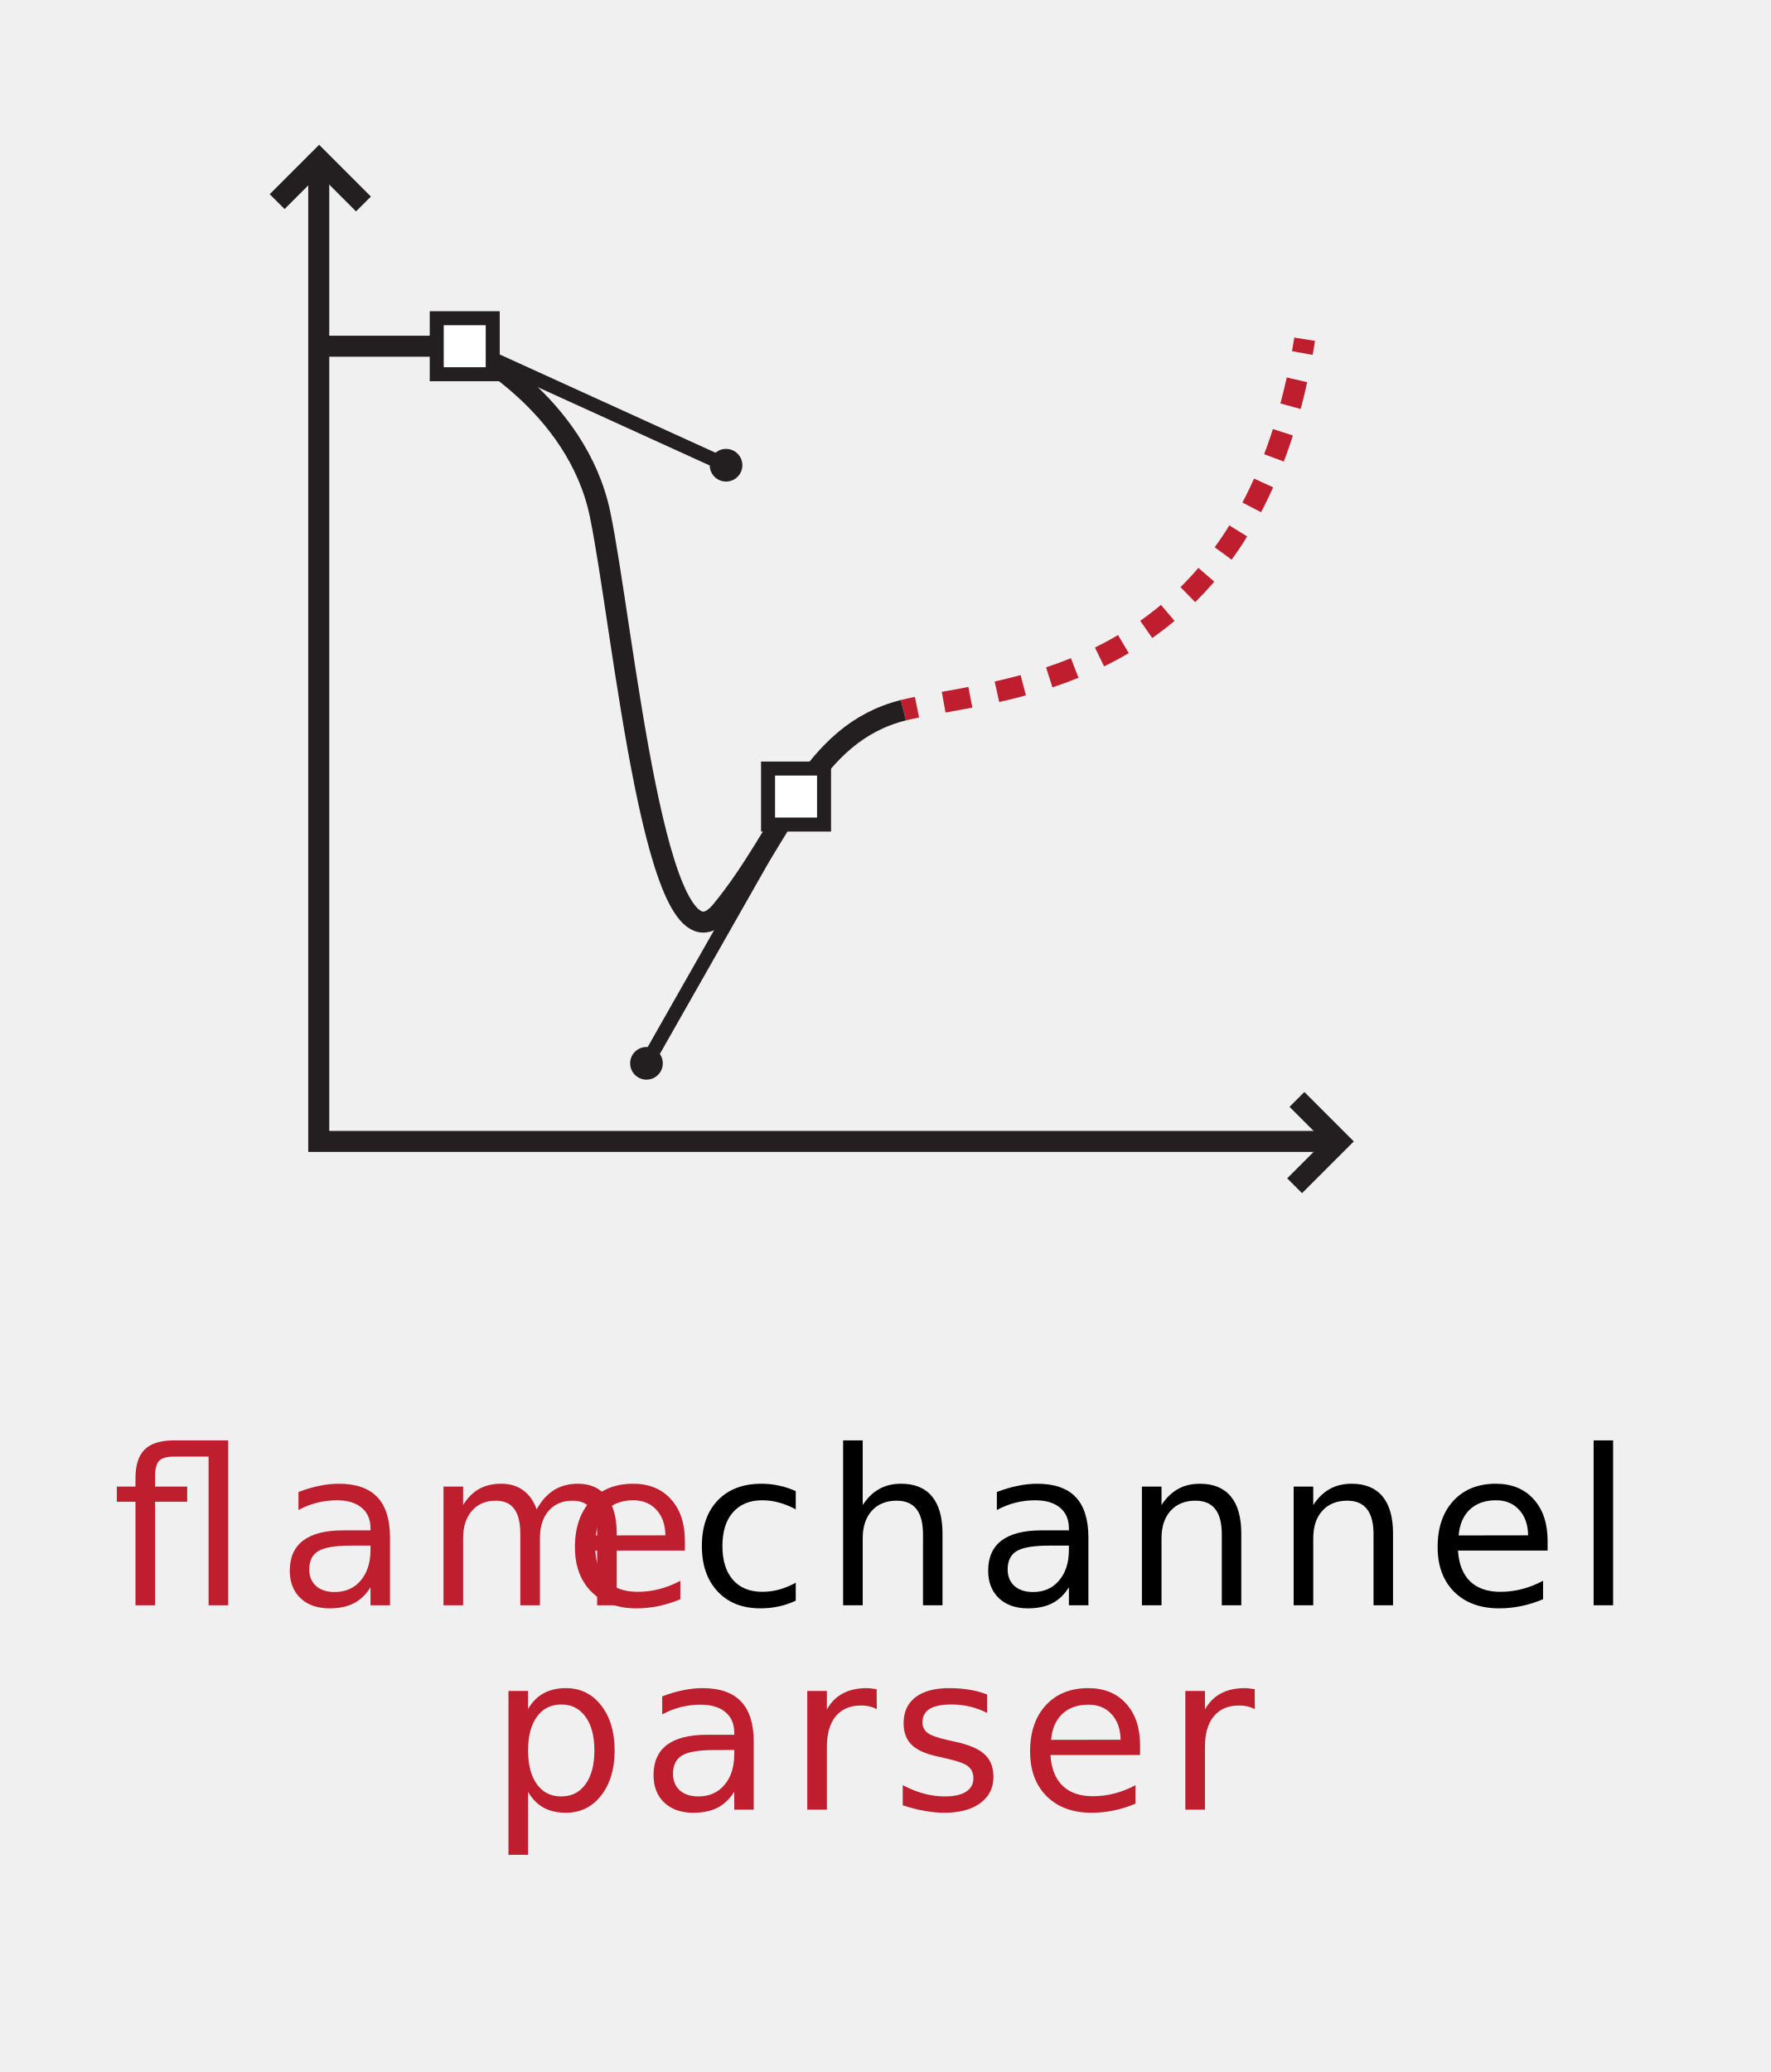
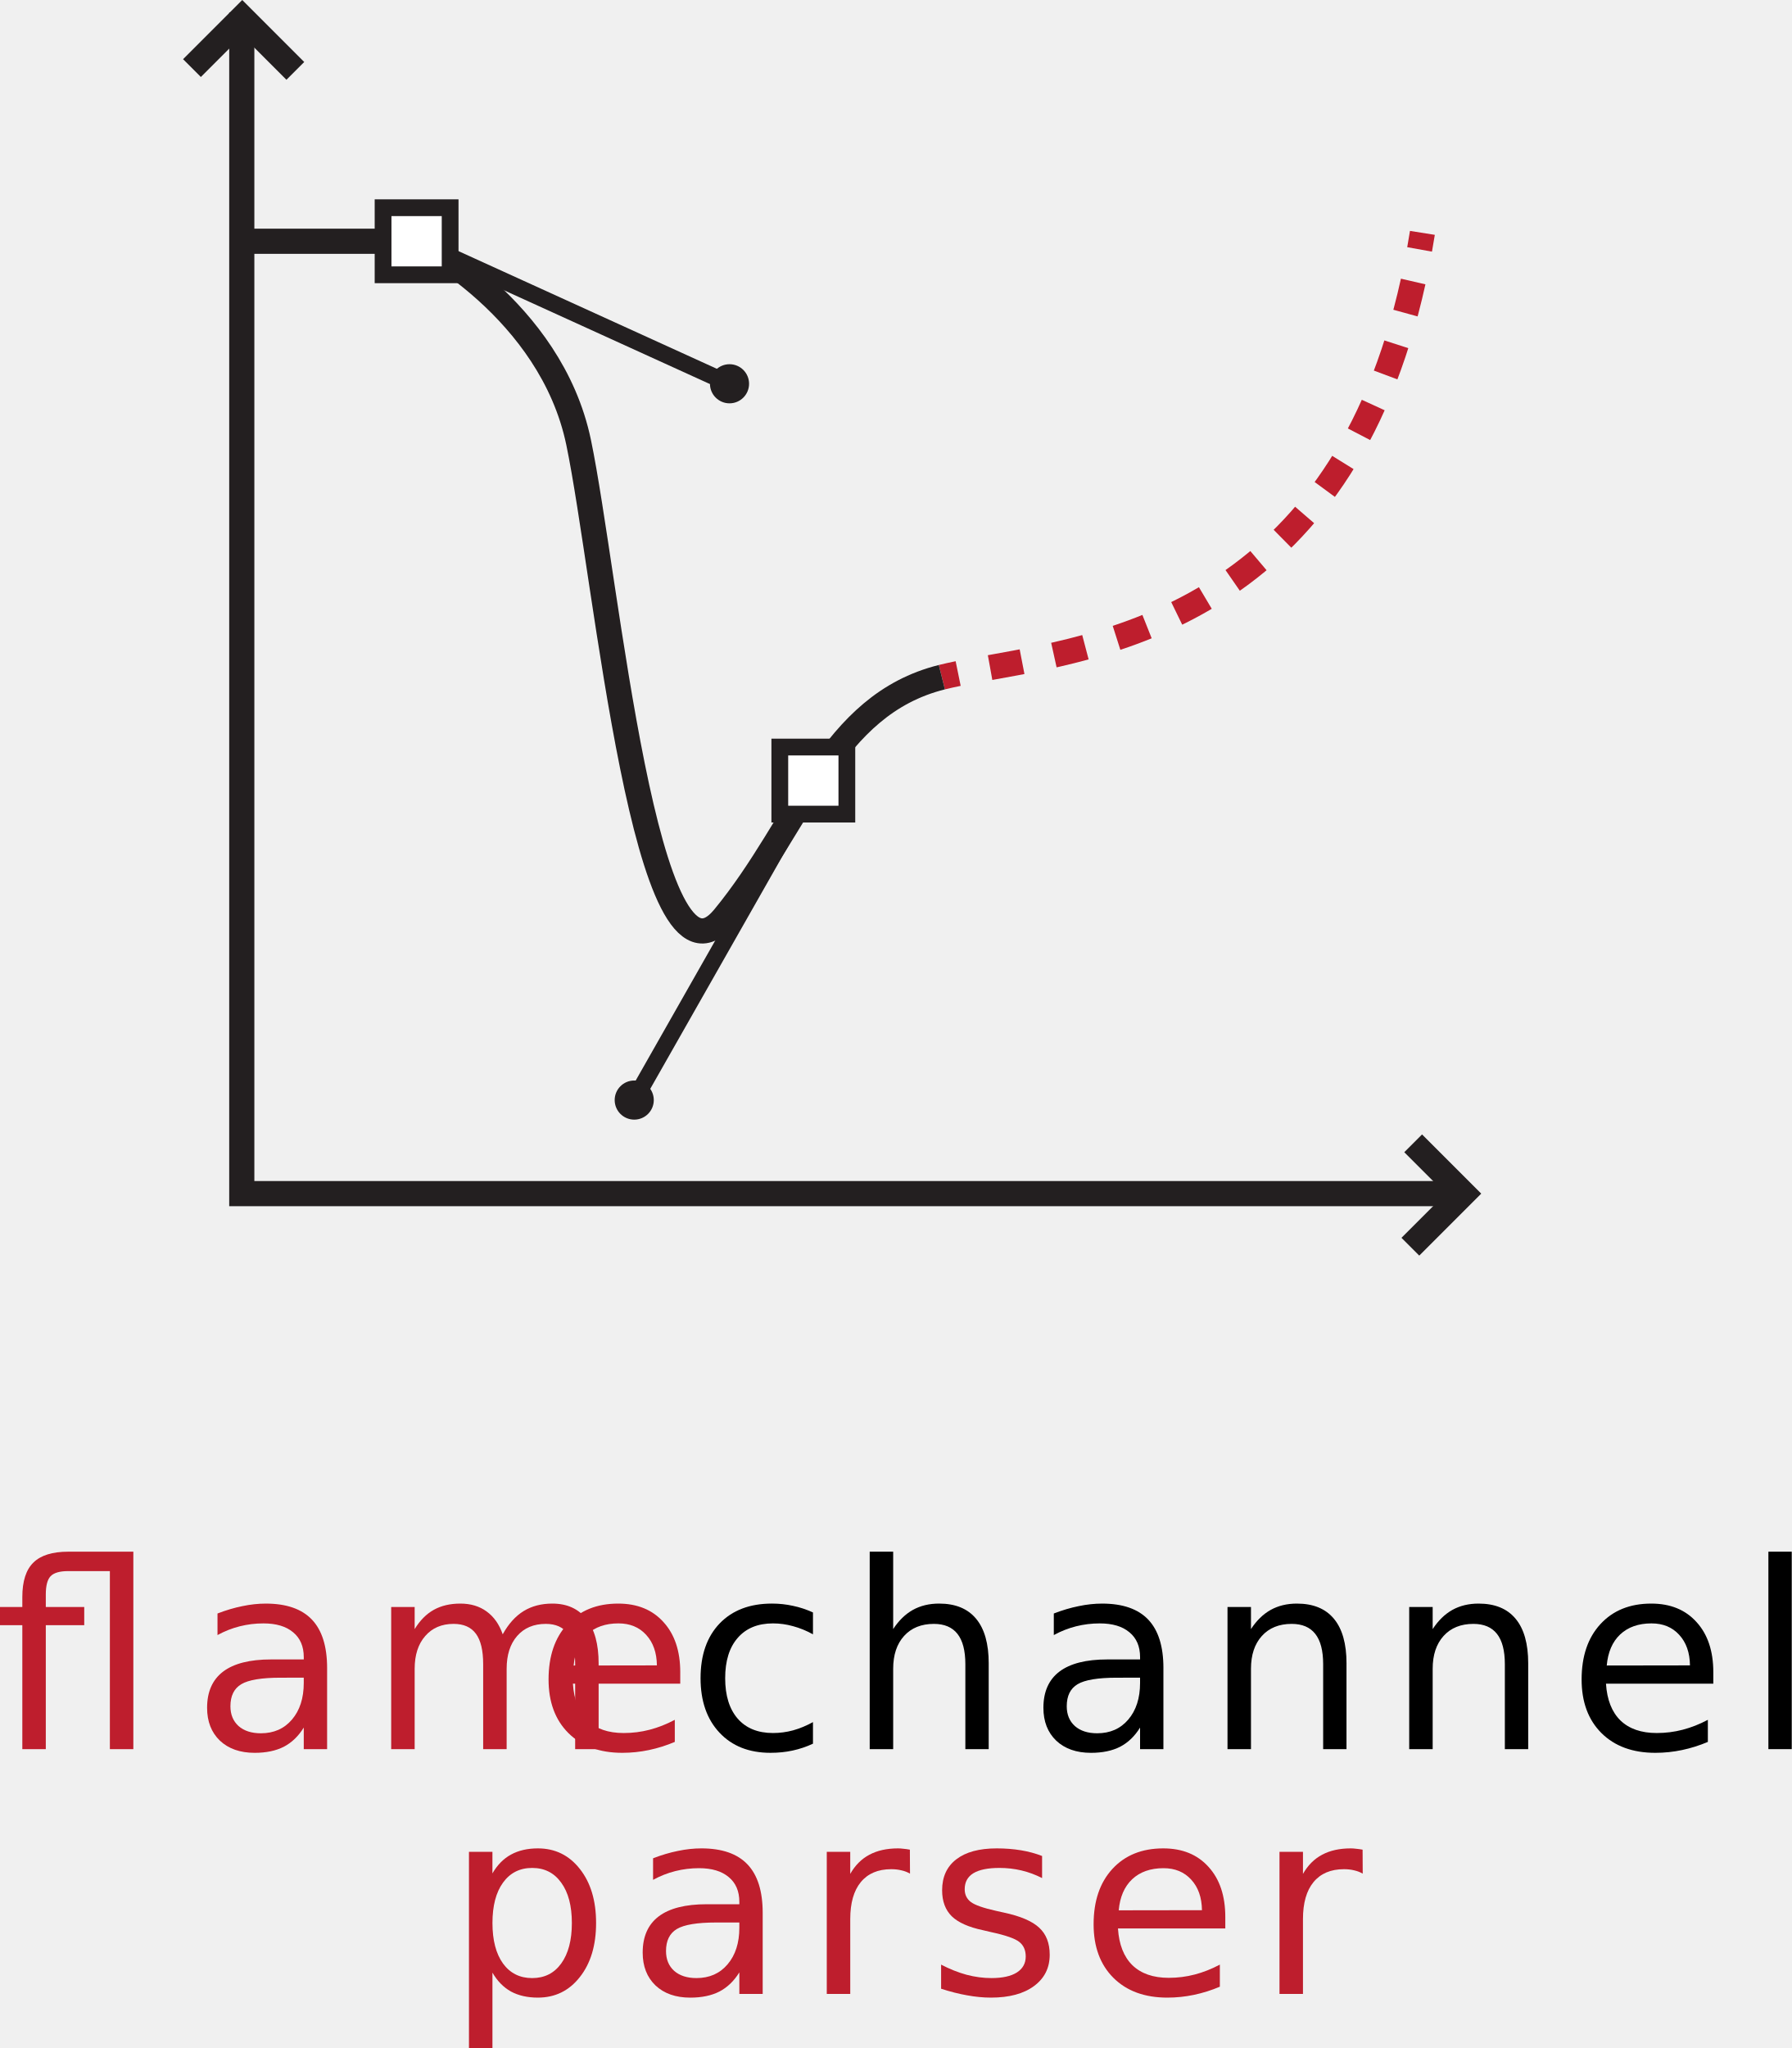
- <svg xmlns="http://www.w3.org/2000/svg" id="svg44" xml:space="preserve" enable-background="new 600 288 253 296" overflow="visible" viewBox="600 288 253 296" height="296px" width="253px" y="0px" x="0px" version="1.1">
+ <svg xmlns="http://www.w3.org/2000/svg" id="svg44" xml:space="preserve" enable-background="new 600 288 253 296" overflow="visible" viewBox="600 288 213.771 244.289" height="244.289" width="213.771" y="0px" x="0px" version="1.1">
  <defs id="defs2">
</defs>
-   <rect id="rect4" height="310" width="931" fill="#FFFFFF" display="none" />
-   <line id="line6" y2="354.461" x2="703.73" y1="337.461" x1="666.396" stroke-width="2" stroke="#231F20" fill="none" />
-   <polyline id="polyline8" points="639.595,316.805 645.595,310.805 651.928,317.139 " stroke-width="3" stroke="#231F20" fill="none" />
-   <polyline id="polyline10" points="645.539,310.178 645.539,451.061 791.294,451.061 " stroke-width="3" stroke="#231F20" fill="none" />
-   <path id="path12" d="M729.062,389.461c0.604-0.15,1.255-0.295,1.947-0.436" stroke-width="3" stroke="#BE1E2D" fill="none" />
-   <path id="path14" d="M734.819,388.314  c15.412-2.76,42.825-7.609,50.882-47.971" stroke-dasharray="3.878,3.878" stroke-width="3" stroke="#BE1E2D" fill="none" />
-   <path id="path16" d="M786.062,338.434c0.117-0.648,0.229-1.307,0.335-1.973" stroke-width="3" stroke="#BE1E2D" fill="none" />
-   <path id="path18" d="M645.729,337.461h20.667c0,0,16,8,19.333,24s7.999,68,17.333,56.667  s12.666-25.334,26-28.667" stroke-width="3" stroke="#231F20" fill="none" />
-   <circle id="circle20" r="2.333" cy="354.461" cx="703.73" fill="#231F20" />
-   <line id="line22" y2="439.902" x2="692.362" y1="404.237" x1="712.63" stroke-width="2" stroke="#231F20" fill="none" />
-   <circle id="circle24" r="2.333" cy="439.903" cx="692.362" fill="#231F20" />
-   <rect id="rect26" height="8" width="8" stroke-width="2" stroke="#231F20" fill="#FFFFFF" y="397.794" x="709.73" />
-   <polyline id="polyline28" points="785.294,445.061 791.294,451.061 784.96,457.395 " stroke-width="3" stroke="#231F20" fill="none" />
-   <g id="text38" style="" transform="translate(615.9805,517.3242)" aria-label="flamechannelparser">
+   <line id="line6" y2="333.777" x2="687.038" y1="316.777" x1="649.704" stroke-width="2" stroke="#231f20" fill="none" />
+   <polyline id="polyline8" points="639.595,316.805 645.595,310.805 651.928,317.139 " stroke-width="3" stroke="#231f20" fill="none" transform="translate(-16.69193,-20.6836)" />
+   <polyline id="polyline10" points="645.539,310.178 645.539,451.061 791.294,451.061 " stroke-width="3" stroke="#231f20" fill="none" transform="translate(-16.69193,-20.6836)" />
+   <path id="path12" d="m 712.37,368.777 c 0.604,-0.15 1.255,-0.295 1.947,-0.436" stroke-width="3" stroke="#be1e2d" fill="none" />
+   <path id="path14" d="m 718.127,367.63 c 15.412,-2.76 42.825,-7.609 50.882,-47.971" stroke-dasharray="3.878, 3.878" stroke-width="3" stroke="#be1e2d" fill="none" />
+   <path id="path16" d="m 769.37,317.75 c 0.117,-0.648 0.229,-1.307 0.335,-1.973" stroke-width="3" stroke="#be1e2d" fill="none" />
+   <path id="path18" d="m 629.037,316.777 h 20.667 c 0,0 16,8 19.333,24 3.333,16 7.999,68 17.333,56.667 9.334,-11.333 12.666,-25.334 26,-28.667" stroke-width="3" stroke="#231f20" fill="none" />
+   <circle id="circle20" r="2.333" cy="333.777" cx="687.038" fill="#231f20" />
+   <line id="line22" y2="419.218" x2="675.67" y1="383.553" x1="695.938" stroke-width="2" stroke="#231f20" fill="none" />
+   <circle id="circle24" r="2.333" cy="419.219" cx="675.67" fill="#231f20" />
+   <rect id="rect26" height="8" width="8" stroke-width="2" stroke="#231f20" fill="#ffffff" y="377.11" x="693.038" />
+   <polyline id="polyline28" points="785.294,445.061 791.294,451.061 784.96,457.395 " stroke-width="3" stroke="#231f20" fill="none" transform="translate(-16.69193,-20.6836)" />
+   <g id="text38" transform="translate(599.2886,496.6406)" aria-label="flamechannelparser">
    <path id="path50" style="font-size:31px;font-family:MyriadPro-Regular;letter-spacing:2;fill:#be1e2d" d="M 8.87,-23.553 H 16.62 V 0 H 13.82 V -21.237 H 8.84 q -1.499,0 -2.089,0.605 -0.575,0.605 -0.575,2.18 v 1.499 h 4.586 v 2.165 H 6.176 V 0 H 3.375 V -14.789 H 0.711 v -2.165 H 3.375 v -1.181 q 0,-2.831 1.317,-4.117 1.317,-1.302 4.178,-1.302 z" />
    <path id="path52" style="font-size:31px;font-family:MyriadPro-Regular;letter-spacing:2;fill:#be1e2d" d="m 34.183,-8.522 q -3.375,0 -4.677,0.772 -1.302,0.772 -1.302,2.634 0,1.483 0.969,2.361 0.984,0.863 2.664,0.863 2.316,0 3.708,-1.635 1.408,-1.65 1.408,-4.375 v -0.621 z m 5.555,-1.15 V 0 h -2.785 v -2.573 q -0.954,1.544 -2.376,2.286 -1.423,0.727 -3.481,0.727 -2.604,0 -4.147,-1.453 -1.529,-1.468 -1.529,-3.92 0,-2.861 1.907,-4.314 1.922,-1.453 5.722,-1.453 h 3.905 v -0.272 q 0,-1.922 -1.271,-2.967 -1.256,-1.06 -3.542,-1.06 -1.453,0 -2.831,0.348 -1.377,0.348 -2.649,1.044 v -2.573 q 1.529,-0.59 2.967,-0.878 1.438,-0.303 2.8,-0.303 3.678,0 5.495,1.907 1.816,1.907 1.816,5.782 z" />
    <path id="path54" style="font-size:31px;font-family:MyriadPro-Regular;letter-spacing:2;fill:#be1e2d" d="m 60.689,-13.699 q 1.044,-1.877 2.498,-2.77 1.453,-0.893 3.421,-0.893 2.649,0 4.087,1.862 1.438,1.847 1.438,5.268 V 0 h -2.8 v -10.142 q 0,-2.437 -0.863,-3.618 -0.863,-1.181 -2.634,-1.181 -2.165,0 -3.421,1.438 -1.256,1.438 -1.256,3.92 V 0 H 58.358 v -10.142 q 0,-2.452 -0.863,-3.618 -0.863,-1.181 -2.664,-1.181 -2.134,0 -3.391,1.453 -1.256,1.438 -1.256,3.905 V 0 h -2.8 v -16.953 h 2.8 v 2.634 q 0.954,-1.559 2.286,-2.301 1.332,-0.742 3.164,-0.742 1.847,0 3.133,0.938 1.302,0.938 1.922,2.725 z" />
    <path id="path56" style="font-size:31px;font-family:MyriadPro-Regular;letter-spacing:2;fill:#be1e2d" d="m 81.871,-9.173 v 1.362 H 69.066 q 0.182,2.876 1.726,4.39 1.559,1.499 4.329,1.499 1.604,0 3.103,-0.394 1.514,-0.394 2.997,-1.181 v 2.634 q -1.499,0.636 -3.073,0.969 -1.574,0.333 -3.194,0.333 -4.057,0 -6.433,-2.361 -2.361,-2.361 -2.361,-6.388 0,-4.163 2.24,-6.6 2.255,-2.452 6.07,-2.452 3.421,0 5.404,2.21 1.998,2.195 1.998,5.979 z m -2.785,-0.817 q -0.03,-2.286 -1.287,-3.648 -1.241,-1.362 -3.3,-1.362 -2.331,0 -3.739,1.317 -1.393,1.317 -1.604,3.708 z" />
    <path id="path58" style="font-size:31px;font-family:MyriadPro-Regular;letter-spacing:2" d="m 97.706,-16.302 v 2.604 q -1.181,-0.651 -2.376,-0.969 -1.181,-0.333 -2.392,-0.333 -2.709,0 -4.208,1.726 -1.499,1.71 -1.499,4.813 0,3.103 1.499,4.829 1.499,1.71 4.208,1.71 1.211,0 2.392,-0.318 1.196,-0.333 2.376,-0.984 v 2.573 q -1.166,0.545 -2.422,0.817 -1.241,0.272 -2.649,0.272 -3.83,0 -6.085,-2.407 -2.255,-2.407 -2.255,-6.494 0,-4.147 2.271,-6.524 2.286,-2.376 6.251,-2.376 1.287,0 2.513,0.272 1.226,0.257 2.376,0.787 z" />
    <path id="path60" style="font-size:31px;font-family:MyriadPro-Regular;letter-spacing:2" d="M 118.672,-10.232 V 0 h -2.785 v -10.142 q 0,-2.407 -0.938,-3.603 -0.938,-1.196 -2.815,-1.196 -2.255,0 -3.557,1.438 -1.302,1.438 -1.302,3.92 V 0 h -2.8 v -23.553 h 2.8 v 9.233 q 0.999,-1.529 2.346,-2.286 1.362,-0.757 3.133,-0.757 2.921,0 4.42,1.816 1.499,1.801 1.499,5.313 z" />
    <path id="path62" style="font-size:31px;font-family:MyriadPro-Regular;letter-spacing:2" d="m 133.962,-8.522 q -3.375,0 -4.677,0.772 -1.302,0.772 -1.302,2.634 0,1.483 0.969,2.361 0.984,0.863 2.664,0.863 2.316,0 3.708,-1.635 1.408,-1.65 1.408,-4.375 v -0.621 z m 5.555,-1.15 V 0 h -2.785 v -2.573 q -0.954,1.544 -2.376,2.286 -1.423,0.727 -3.481,0.727 -2.604,0 -4.147,-1.453 -1.529,-1.468 -1.529,-3.92 0,-2.861 1.907,-4.314 1.922,-1.453 5.722,-1.453 h 3.905 v -0.272 q 0,-1.922 -1.271,-2.967 -1.256,-1.06 -3.542,-1.06 -1.453,0 -2.831,0.348 -1.377,0.348 -2.649,1.044 v -2.573 q 1.529,-0.59 2.967,-0.878 1.438,-0.303 2.8,-0.303 3.678,0 5.495,1.907 1.816,1.907 1.816,5.782 z" />
    <path id="path64" style="font-size:31px;font-family:MyriadPro-Regular;letter-spacing:2" d="M 161.361,-10.232 V 0 h -2.785 v -10.142 q 0,-2.407 -0.938,-3.603 -0.938,-1.196 -2.815,-1.196 -2.255,0 -3.557,1.438 -1.302,1.438 -1.302,3.92 V 0 h -2.8 v -16.953 h 2.8 v 2.634 q 0.999,-1.529 2.346,-2.286 1.362,-0.757 3.133,-0.757 2.921,0 4.42,1.816 1.499,1.801 1.499,5.313 z" />
    <path id="path66" style="font-size:31px;font-family:MyriadPro-Regular;letter-spacing:2" d="M 183.039,-10.232 V 0 h -2.785 v -10.142 q 0,-2.407 -0.938,-3.603 -0.938,-1.196 -2.815,-1.196 -2.255,0 -3.557,1.438 -1.302,1.438 -1.302,3.92 V 0 h -2.8 v -16.953 h 2.8 v 2.634 q 0.999,-1.529 2.346,-2.286 1.362,-0.757 3.133,-0.757 2.921,0 4.42,1.816 1.499,1.801 1.499,5.313 z" />
    <path id="path68" style="font-size:31px;font-family:MyriadPro-Regular;letter-spacing:2" d="m 205.125,-9.173 v 1.362 h -12.806 q 0.182,2.876 1.726,4.39 1.559,1.499 4.329,1.499 1.604,0 3.103,-0.394 1.514,-0.394 2.997,-1.181 v 2.634 q -1.499,0.636 -3.073,0.969 -1.574,0.333 -3.194,0.333 -4.057,0 -6.433,-2.361 -2.361,-2.361 -2.361,-6.388 0,-4.163 2.24,-6.6 2.255,-2.452 6.07,-2.452 3.421,0 5.404,2.21 1.998,2.195 1.998,5.979 z m -2.785,-0.817 q -0.03,-2.286 -1.287,-3.648 -1.241,-1.362 -3.3,-1.362 -2.331,0 -3.739,1.317 -1.393,1.317 -1.604,3.708 z" />
    <path id="path70" style="font-size:31px;font-family:MyriadPro-Regular;letter-spacing:2" d="m 211.697,-23.553 h 2.785 V 0 h -2.785 z" />
    <path id="path72" style="font-size:31px;font-family:MyriadPro-Regular;letter-spacing:2;fill:#be1e2d" d="m 59.464,26.657 v 8.991 H 56.663 V 12.247 h 2.8 v 2.573 q 0.878,-1.514 2.21,-2.24 1.347,-0.742 3.209,-0.742 3.088,0 5.01,2.452 1.938,2.452 1.938,6.448 0,3.996 -1.938,6.448 -1.922,2.452 -5.01,2.452 -1.862,0 -3.209,-0.727 -1.332,-0.742 -2.21,-2.255 z m 9.476,-5.918 q 0,-3.073 -1.271,-4.813 -1.256,-1.756 -3.466,-1.756 -2.21,0 -3.481,1.756 -1.256,1.741 -1.256,4.813 0,3.073 1.256,4.829 1.271,1.741 3.481,1.741 2.21,0 3.466,-1.741 1.271,-1.756 1.271,-4.829 z" />
    <path id="path74" style="font-size:31px;font-family:MyriadPro-Regular;letter-spacing:2;fill:#be1e2d" d="m 86.152,20.678 q -3.375,0 -4.677,0.772 -1.302,0.772 -1.302,2.634 0,1.483 0.969,2.361 0.984,0.863 2.664,0.863 2.316,0 3.708,-1.635 1.408,-1.65 1.408,-4.375 v -0.621 z m 5.555,-1.15 v 9.672 H 88.922 v -2.573 q -0.954,1.544 -2.376,2.286 -1.423,0.727 -3.481,0.727 -2.604,0 -4.147,-1.453 -1.529,-1.468 -1.529,-3.92 0,-2.861 1.907,-4.314 1.922,-1.453 5.722,-1.453 H 88.922 V 18.226 q 0,-1.922 -1.271,-2.967 -1.256,-1.06 -3.542,-1.06 -1.453,0 -2.831,0.348 -1.377,0.348 -2.649,1.044 v -2.573 q 1.529,-0.59 2.967,-0.878 1.438,-0.303 2.8,-0.303 3.678,0 5.495,1.907 1.816,1.907 1.816,5.782 z" />
    <path id="path76" style="font-size:31px;font-family:MyriadPro-Regular;letter-spacing:2;fill:#be1e2d" d="m 109.283,14.85 q -0.469,-0.272 -1.029,-0.394 -0.545,-0.136 -1.211,-0.136 -2.361,0 -3.633,1.544 -1.256,1.529 -1.256,4.405 v 8.931 H 99.353 V 12.247 h 2.8 v 2.634 q 0.878,-1.544 2.286,-2.286 1.408,-0.757 3.421,-0.757 0.288,0 0.636,0.045 0.348,0.03 0.772,0.106 z" />
    <path id="path78" style="font-size:31px;font-family:MyriadPro-Regular;letter-spacing:2;fill:#be1e2d" d="m 125.042,12.746 v 2.634 q -1.181,-0.605 -2.452,-0.908 -1.271,-0.303 -2.634,-0.303 -2.074,0 -3.118,0.636 -1.029,0.636 -1.029,1.907 0,0.969 0.742,1.529 0.742,0.545 2.982,1.044 l 0.954,0.212 q 2.967,0.636 4.208,1.801 1.256,1.15 1.256,3.224 0,2.361 -1.877,3.739 -1.862,1.377 -5.131,1.377 -1.362,0 -2.846,-0.272 -1.468,-0.257 -3.103,-0.787 v -2.876 q 1.544,0.802 3.042,1.211 1.499,0.394 2.967,0.394 1.968,0 3.027,-0.666 1.06,-0.681 1.06,-1.907 0,-1.135 -0.772,-1.741 -0.757,-0.605 -3.345,-1.166 l -0.969,-0.227 q -2.588,-0.545 -3.739,-1.665 -1.15,-1.135 -1.15,-3.103 0,-2.392 1.695,-3.693 1.695,-1.302 4.813,-1.302 1.544,0 2.906,0.227 1.362,0.227 2.513,0.681 z" />
    <path id="path80" style="font-size:31px;font-family:MyriadPro-Regular;letter-spacing:2;fill:#be1e2d" d="m 146.901,20.027 v 1.362 h -12.806 q 0.182,2.876 1.726,4.39 1.559,1.499 4.329,1.499 1.604,0 3.103,-0.394 1.514,-0.394 2.997,-1.181 v 2.634 q -1.499,0.636 -3.073,0.969 -1.574,0.333 -3.194,0.333 -4.057,0 -6.433,-2.361 -2.361,-2.361 -2.361,-6.388 0,-4.163 2.24,-6.6 2.255,-2.452 6.07,-2.452 3.421,0 5.404,2.21 1.998,2.195 1.998,5.979 z m -2.785,-0.817 q -0.03,-2.286 -1.287,-3.648 -1.241,-1.362 -3.3,-1.362 -2.331,0 -3.739,1.317 -1.393,1.317 -1.604,3.708 z" />
    <path id="path82" style="font-size:31px;font-family:MyriadPro-Regular;letter-spacing:2;fill:#be1e2d" d="m 163.296,14.85 q -0.469,-0.272 -1.029,-0.394 -0.545,-0.136 -1.211,-0.136 -2.361,0 -3.633,1.544 -1.256,1.529 -1.256,4.405 v 8.931 h -2.8 V 12.247 h 2.8 v 2.634 q 0.878,-1.544 2.286,-2.286 1.408,-0.757 3.421,-0.757 0.288,0 0.636,0.045 0.348,0.03 0.772,0.106 z" />
  </g>
-   <rect id="rect40" height="8" width="8" stroke-width="2" stroke="#231F20" fill="#FFFFFF" y="333.461" x="662.396" />
-   <rect height="295" width="254" fill="none" y="287.889" x="600" id="_x3C_Slice_x3E__8_" />
-   <rect height="296" width="253" fill="none" y="287.889" x="600" id="_x3C_Slice_x3E__6_" />
+   <rect id="rect40" height="8" width="8" stroke-width="2" stroke="#231f20" fill="#ffffff" y="312.777" x="645.704" />
</svg>
